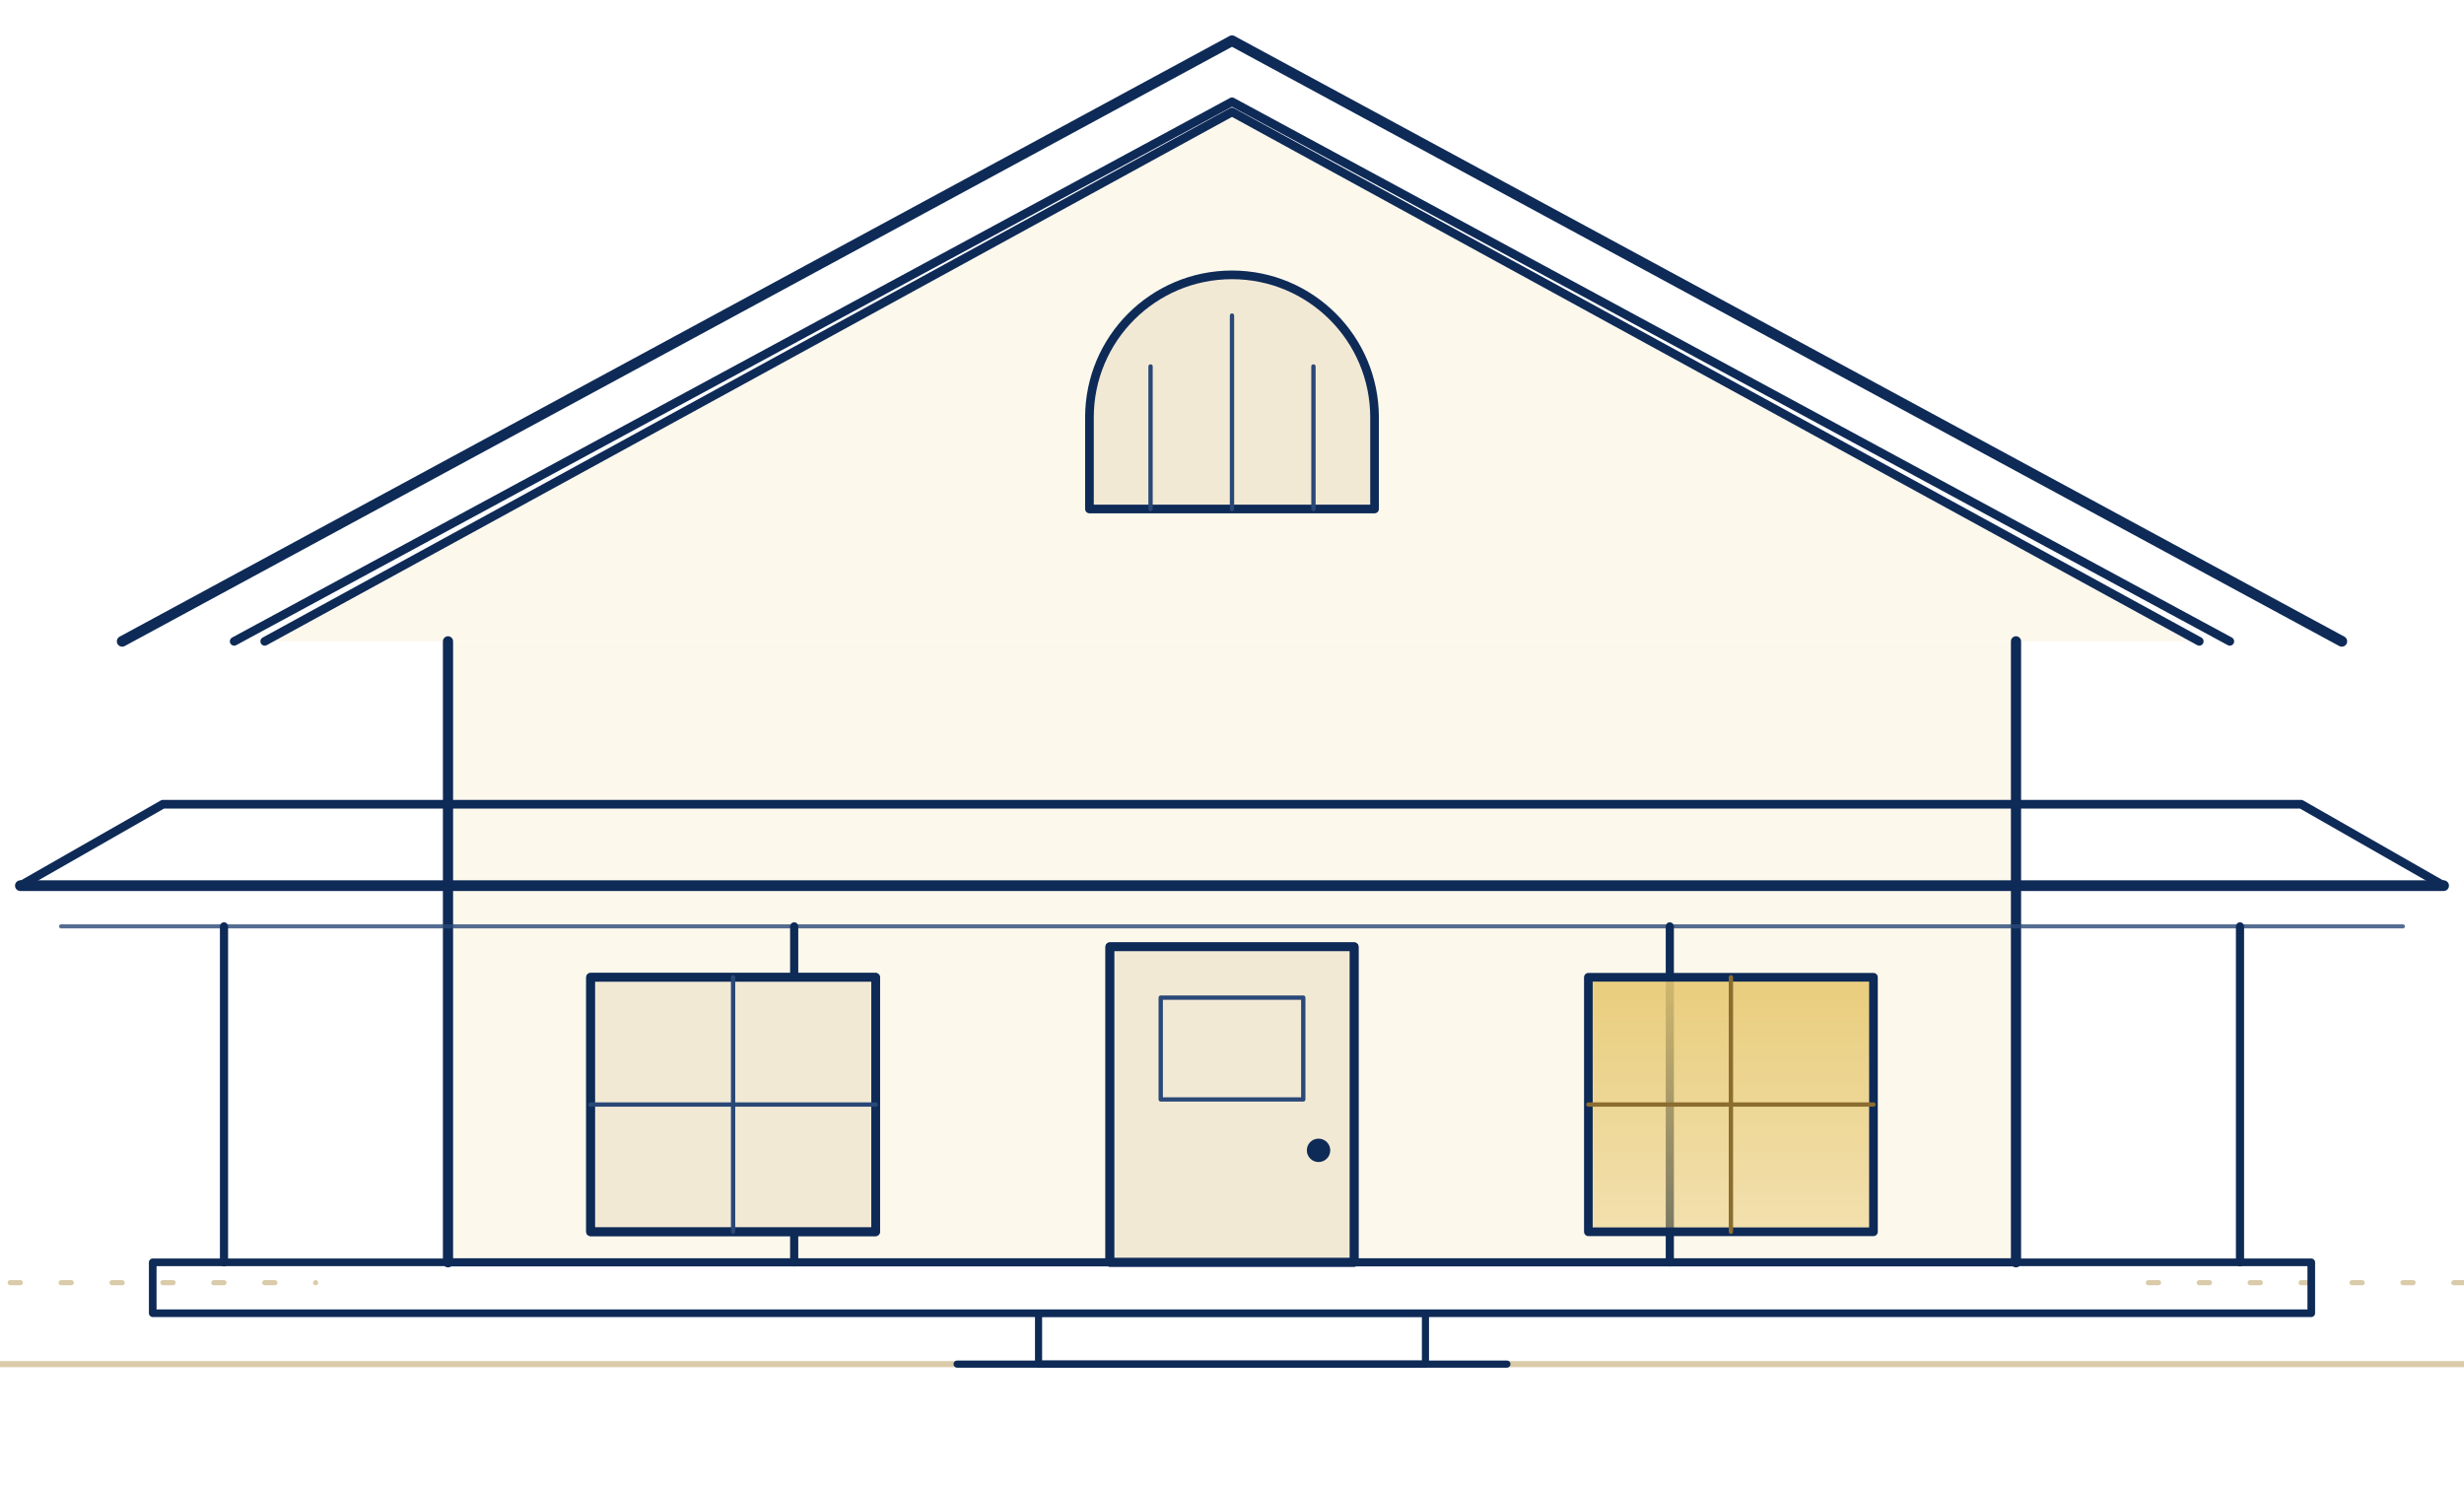
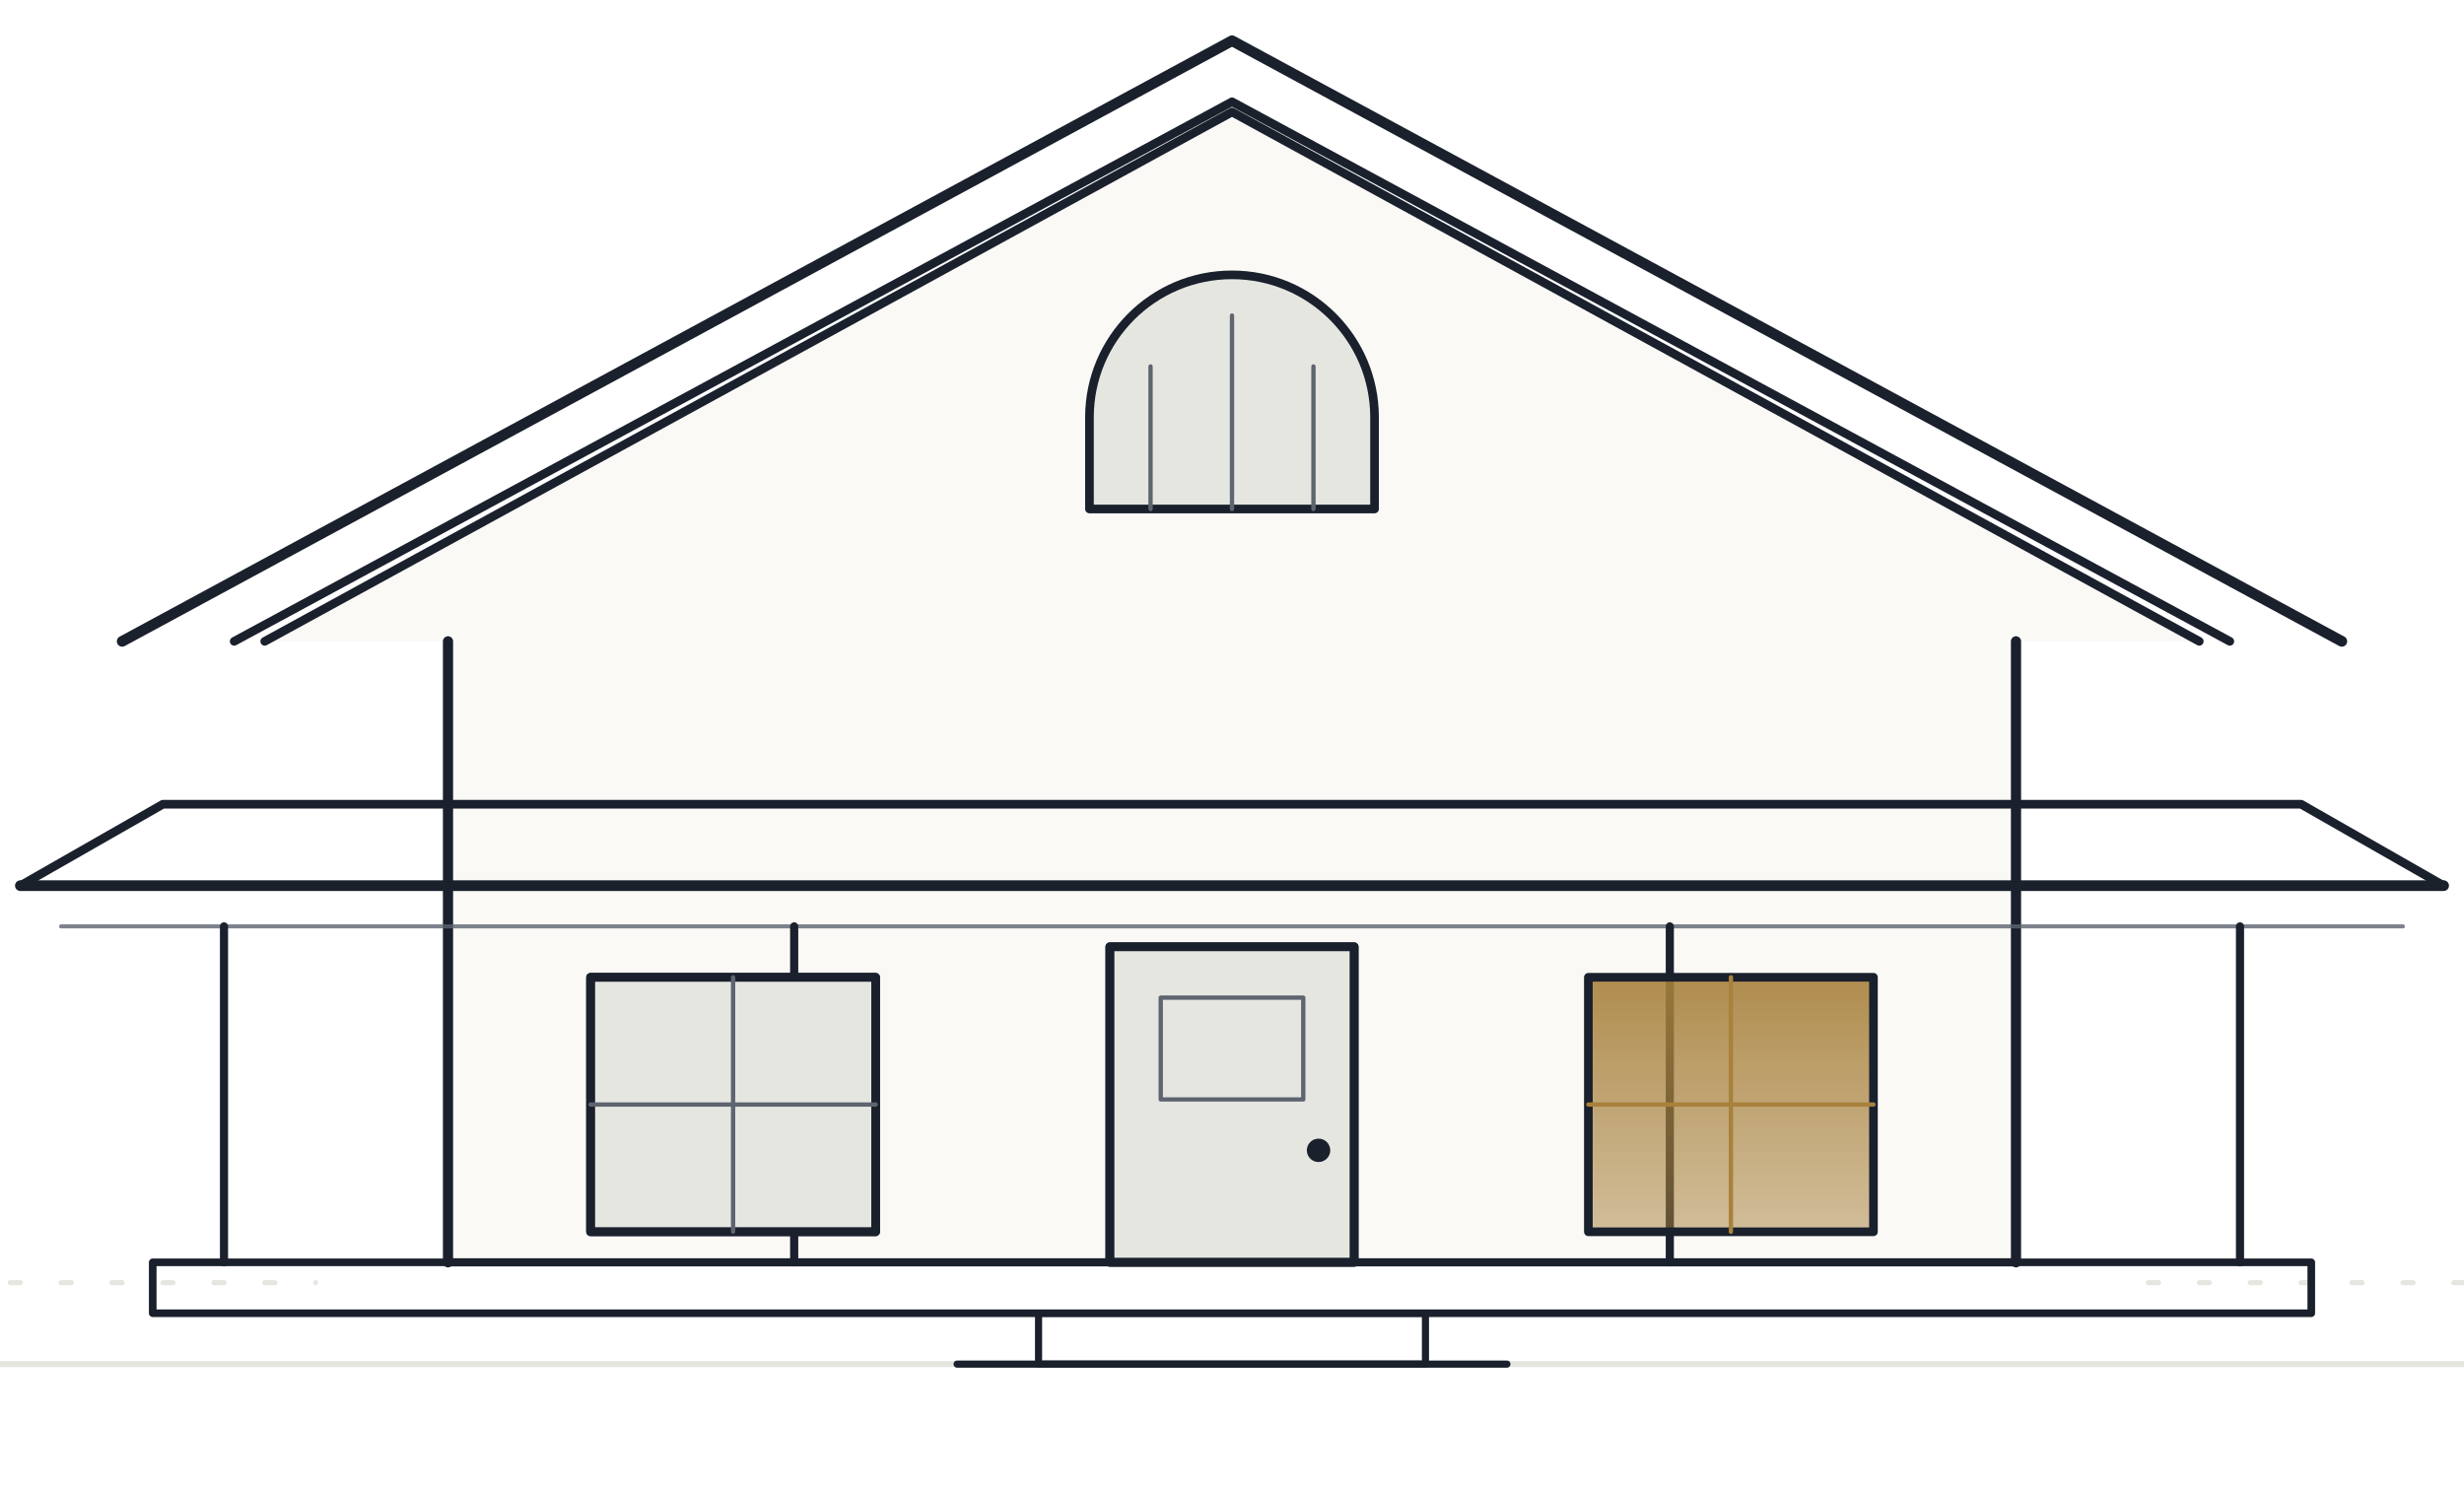
<svg xmlns="http://www.w3.org/2000/svg" viewBox="88 88 484 292" role="img" aria-labelledby="hd-t">
  <defs>
    <linearGradient id="hd-glow" x1="0" y1="0" x2="0" y2="1">
-       <stop offset="0" stop-color="#E7C870" stop-opacity=".9" />
-       <stop offset="1" stop-color="#E7C870" stop-opacity=".5" />
+       <stop offset="0" stop-color="#A8813C" stop-opacity=".9" />
+       <stop offset="1" stop-color="#A8813C" stop-opacity=".5" />
    </linearGradient>
  </defs>
-   <g fill="none" stroke="#0E2A57" stroke-width="1.7" stroke-linecap="round" stroke-linejoin="round">
-     <path d="M12 356 H648" stroke="#DACBA9" stroke-width="1.2" />
-     <path d="M40 340 H150 M510 340 H620" stroke="#DACBA9" stroke-width="1" stroke-dasharray="2 8" />
+   <g fill="none" stroke="#1A202C" stroke-width="1.7" stroke-linecap="round" stroke-linejoin="round">
+     <path d="M12 356 H648" stroke="#E6E6E1" stroke-width="1.2" />
+     <path d="M40 340 H150 M510 340 H620" stroke="#E6E6E1" stroke-width="1" stroke-dasharray="2 8" />
    <path d="M112 214 L330 96 L548 214" stroke-width="2.1" />
    <path d="M134 214 L330 108 L526 214" />
-     <path d="M330 110 L140 214 H520 Z" fill="#FCF8EC" stroke="none" />
+     <path d="M330 110 L140 214 H520 Z" fill="#FAF9F6" stroke="none" />
    <path d="M140 214 L330 110 L520 214" />
-     <path d="M302 170 a28 28 0 0 1 56 0 v18 h-56 z" fill="#F2E9D5" />
-     <path d="M330 150 v38 M314 160 v28 M346 160 v28" stroke="#2A4877" stroke-width=".85" />
-     <rect x="176" y="214" width="308" height="122" fill="#FCF8EC" stroke="none" />
+     <path d="M302 170 a28 28 0 0 1 56 0 v18 h-56 z" fill="#E6E6E1" />
+     <path d="M330 150 v38 M314 160 v28 M346 160 v28" stroke="#5E6470" stroke-width=".85" />
+     <rect x="176" y="214" width="308" height="122" fill="#FAF9F6" stroke="none" />
    <path d="M176 214 V336 M484 214 V336" stroke-width="2" />
    <path d="M176 336 H484" stroke-width="1.6" />
    <path d="M92 262 H568" stroke-width="2.1" />
    <path d="M92 262 L120 246 H540 L568 262" />
-     <path d="M100 270 H560" stroke="#2A4877" stroke-width=".8" opacity=".8" />
+     <path d="M100 270 H560" stroke="#5E6470" stroke-width=".8" opacity=".8" />
    <path d="M132 270 V336 M244 270 V336 M416 270 V336 M528 270 V336" stroke-width="1.6" />
    <path d="M118 336 H542 M118 336 V346 H542 V336" stroke-width="1.5" />
    <path d="M292 346 h76 v10 h-76 z" stroke-width="1.4" />
    <path d="M276 356 h108" stroke-width="1.4" />
-     <path d="M306 274 h48 v62 h-48 z" fill="#F2E9D5" />
+     <path d="M306 274 h48 v62 h-48 z" fill="#E6E6E1" />
    <path d="M306 274 h48 v62 h-48 z" />
-     <path d="M316 284 h28 v20 h-28 z" stroke="#2A4877" stroke-width=".85" />
-     <circle cx="347" cy="314" r="2.3" fill="#0E2A57" stroke="none" />
-     <path d="M204 280 h56 v50 h-56 z" fill="#F2E9D5" />
+     <path d="M316 284 h28 v20 h-28 z" stroke="#5E6470" stroke-width=".85" />
+     <circle cx="347" cy="314" r="2.3" fill="#1A202C" stroke="none" />
+     <path d="M204 280 h56 v50 h-56 z" fill="#E6E6E1" />
    <path d="M204 280 h56 v50 h-56 z" />
-     <path d="M232 280 v50 M204 305 h56" stroke="#2A4877" stroke-width=".85" />
+     <path d="M232 280 v50 M204 305 h56" stroke="#5E6470" stroke-width=".85" />
    <path d="M400 280 h56 v50 h-56 z" fill="url(#hd-glow)" stroke="none" />
    <path d="M400 280 h56 v50 h-56 z" />
-     <path d="M428 280 v50 M400 305 h56" stroke="#8A6D2F" stroke-width=".85" />
+     <path d="M428 280 v50 M400 305 h56" stroke="#A8813C" stroke-width=".85" />
  </g>
</svg>
